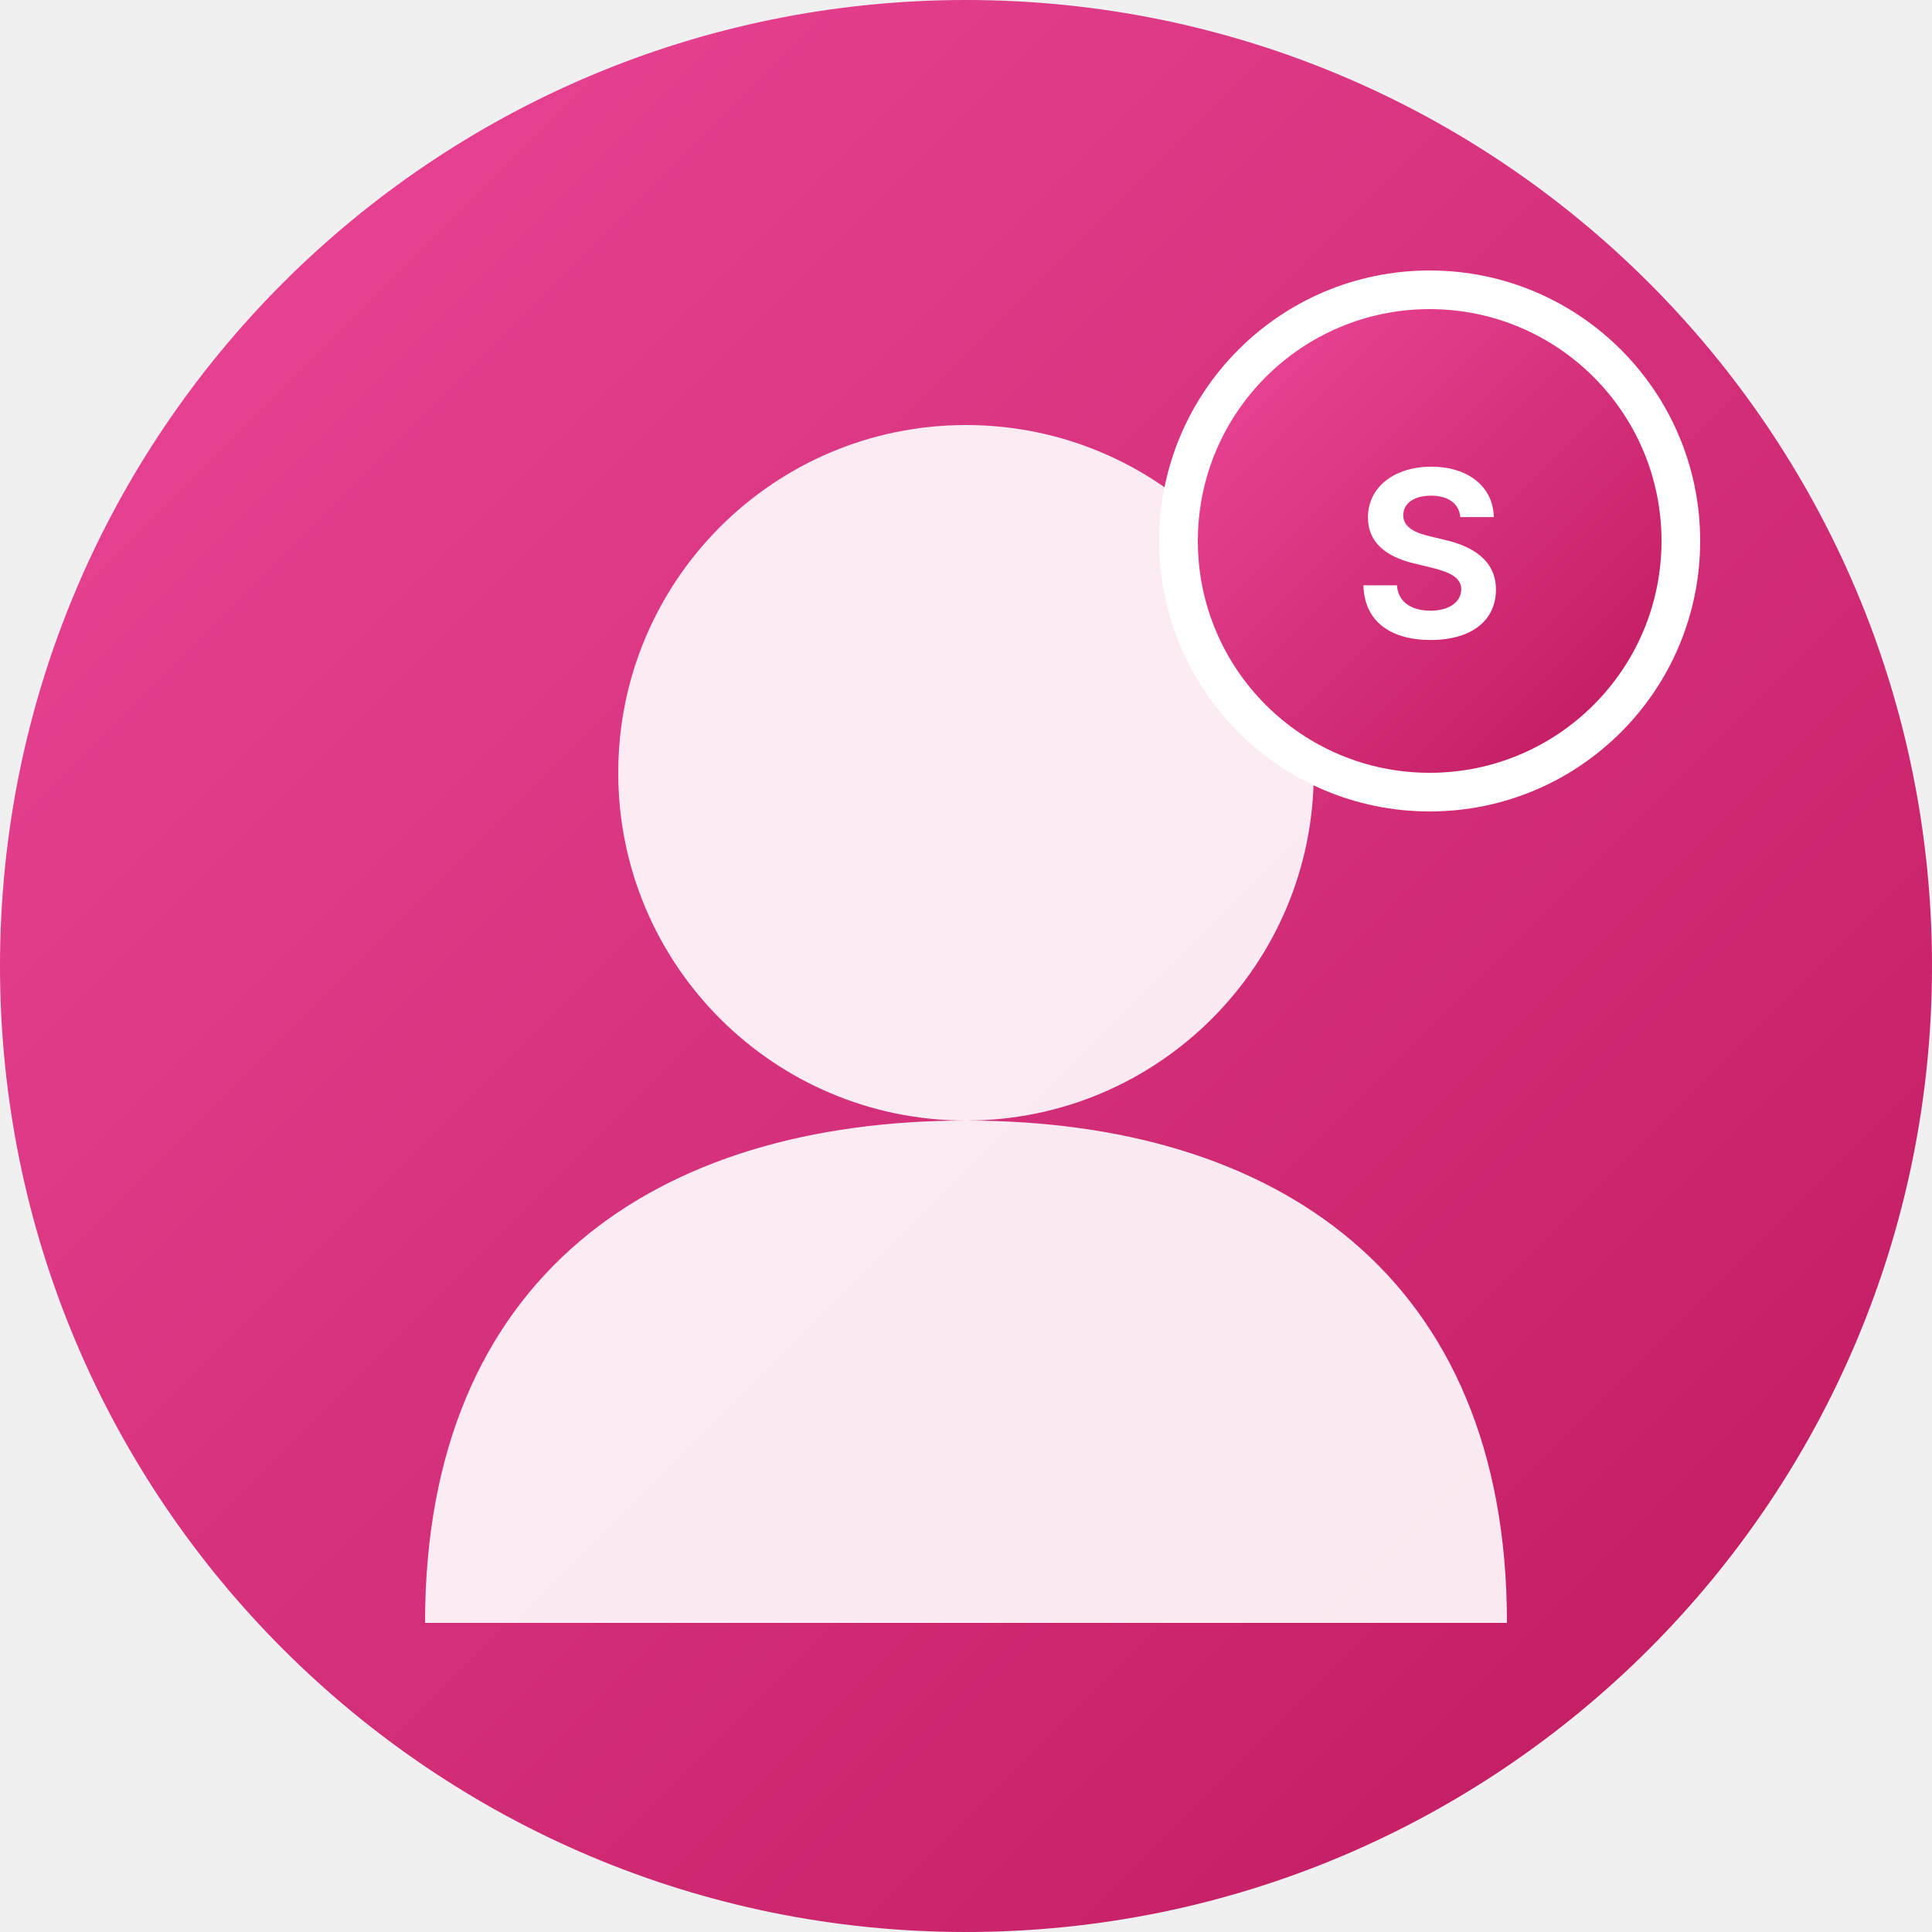
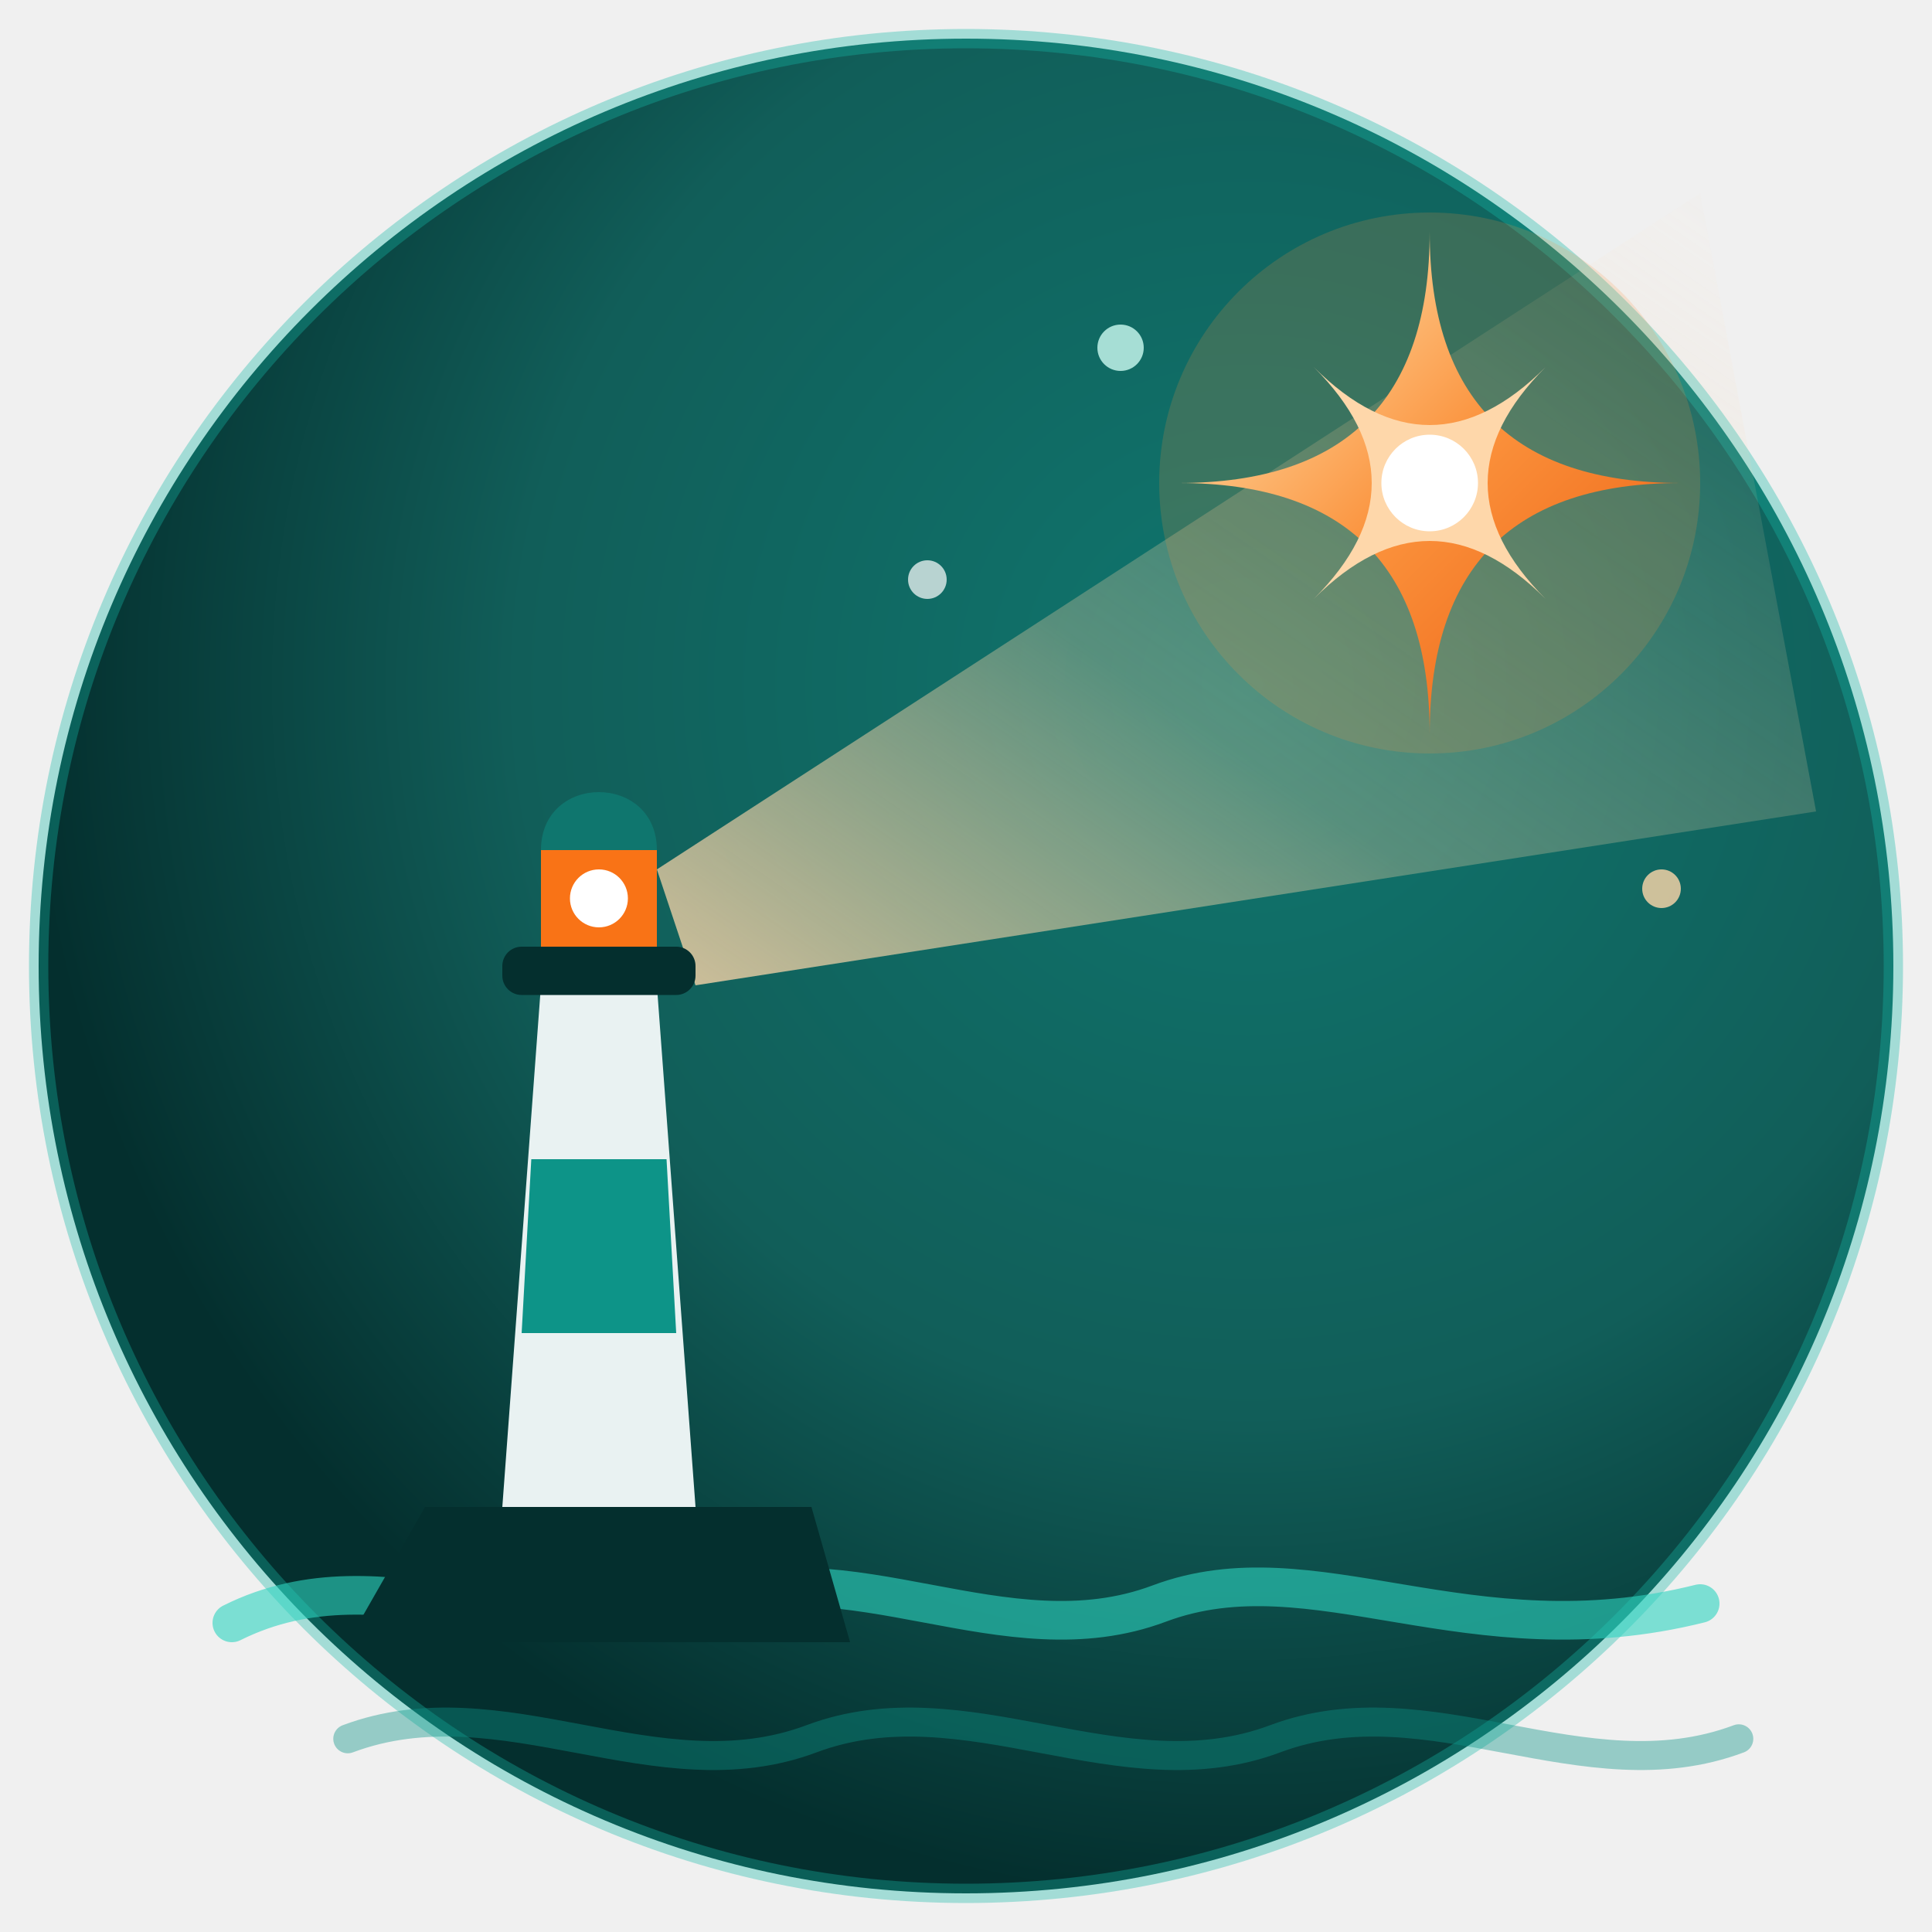
- <svg xmlns="http://www.w3.org/2000/svg" viewBox="0 0 100 100" width="100" height="100">
+ <svg xmlns="http://www.w3.org/2000/svg" viewBox="0 0 100 100" width="100%" height="100%">
  <defs>
-     <linearGradient id="grad_sara" x1="0%" y1="0%" x2="100%" y2="100%">
-       <stop offset="0%" stop-color="#EC4899" />
-       <stop offset="100%" stop-color="#BE185D" />
+     <radialGradient id="bg_sara" cx="65%" cy="35%" r="65%">
+       <stop offset="0%" stop-color="#0f766e" />
+       <stop offset="60%" stop-color="#115e59" />
+       <stop offset="100%" stop-color="#042f2e" />
+     </radialGradient>
+     <linearGradient id="beam_sara" x1="0%" y1="100%" x2="100%" y2="0%">
+       <stop offset="0%" stop-color="#fed7aa" stop-opacity="0.8" />
+       <stop offset="40%" stop-color="#fed7aa" stop-opacity="0.3" />
+       <stop offset="100%" stop-color="#fed7aa" stop-opacity="0.0" />
+     </linearGradient>
+     <linearGradient id="star_gold_sara" x1="0%" y1="0%" x2="100%" y2="100%">
+       <stop offset="0%" stop-color="#fef3c7" />
+       <stop offset="50%" stop-color="#fb923c" />
+       <stop offset="100%" stop-color="#ea580c" />
    </linearGradient>
  </defs>
-   <rect width="100" height="100" rx="50" fill="url(#grad_sara)" />
-   <circle cx="50" cy="40" r="18" fill="#ffffff" fill-opacity="0.9" />
-   <path d="M 22 84 C 22 66, 34 58, 50 58 C 66 58, 78 66, 78 84 Z" fill="#ffffff" fill-opacity="0.9" />
-   <circle cx="74" cy="28" r="14" fill="#ffffff" />
-   <circle cx="74" cy="28" r="12" fill="url(#grad_sara)" />
-   <text x="74" y="33" font-family="system-ui, -apple-system, sans-serif" font-size="12" font-weight="bold" fill="#ffffff" text-anchor="middle">S</text>
+   <circle cx="50" cy="50" r="48" fill="url(#bg_sara)" stroke="#14b8a6" stroke-width="1" stroke-opacity="0.35" />
+   <polygon points="34,45 88,10 94,42 36,51" fill="url(#beam_sara)" />
+   <path d="M 12 84 C 20 80, 28 86, 36 83 C 44 80, 52 86, 60 83 C 68 80, 76 86, 88 83" fill="none" stroke="#2dd4bf" stroke-width="2" stroke-linecap="round" opacity="0.6" />
+   <path d="M 18 90 C 26 87, 34 93, 42 90 C 50 87, 58 93, 66 90 C 74 87, 82 93, 90 90" fill="none" stroke="#0d9488" stroke-width="1.5" stroke-linecap="round" opacity="0.4" />
+   <path d="M 18 85 L 44 85 L 42 78 L 22 78 Z" fill="#042f2e" />
+   <polygon points="26,78 36,78 34,51 28,51" fill="#e9f2f2" />
+   <polygon points="27,69 35,69 34.5,60 27.5,60" fill="#0d9488" />
+   <rect x="26" y="49" width="10" height="2.5" rx="1" fill="#042f2e" />
+   <path d="M 28 44 C 28 40, 34 40, 34 44 Z" fill="#0f766e" />
+   <rect x="28" y="44" width="6" height="5" fill="#f97316" />
+   <circle cx="31" cy="46.5" r="1.5" fill="#ffffff" />
+   <g transform="translate(74, 25)">
+     <circle cx="0" cy="0" r="14" fill="#fb923c" opacity="0.18" />
+     <path d="M 0,-13 Q 0,0 13,0 Q 0,0 0,13 Q 0,0 -13,0 Q 0,0 0,-13 Z" fill="url(#star_gold_sara)" />
+     <path d="M -6,-6 Q 0,0 6,-6 Q 0,0 6,6 Q 0,0 -6,6 Q 0,0 -6,-6 Z" fill="#fed7aa" />
+     <circle cx="0" cy="0" r="2.5" fill="#ffffff" />
+   </g>
+   <circle cx="58" cy="18" r="1.2" fill="#ccfbf1" opacity="0.8" />
+   <circle cx="86" cy="46" r="1" fill="#fed7aa" opacity="0.8" />
+   <circle cx="48" cy="30" r="1" fill="#ffffff" opacity="0.7" />
</svg>
